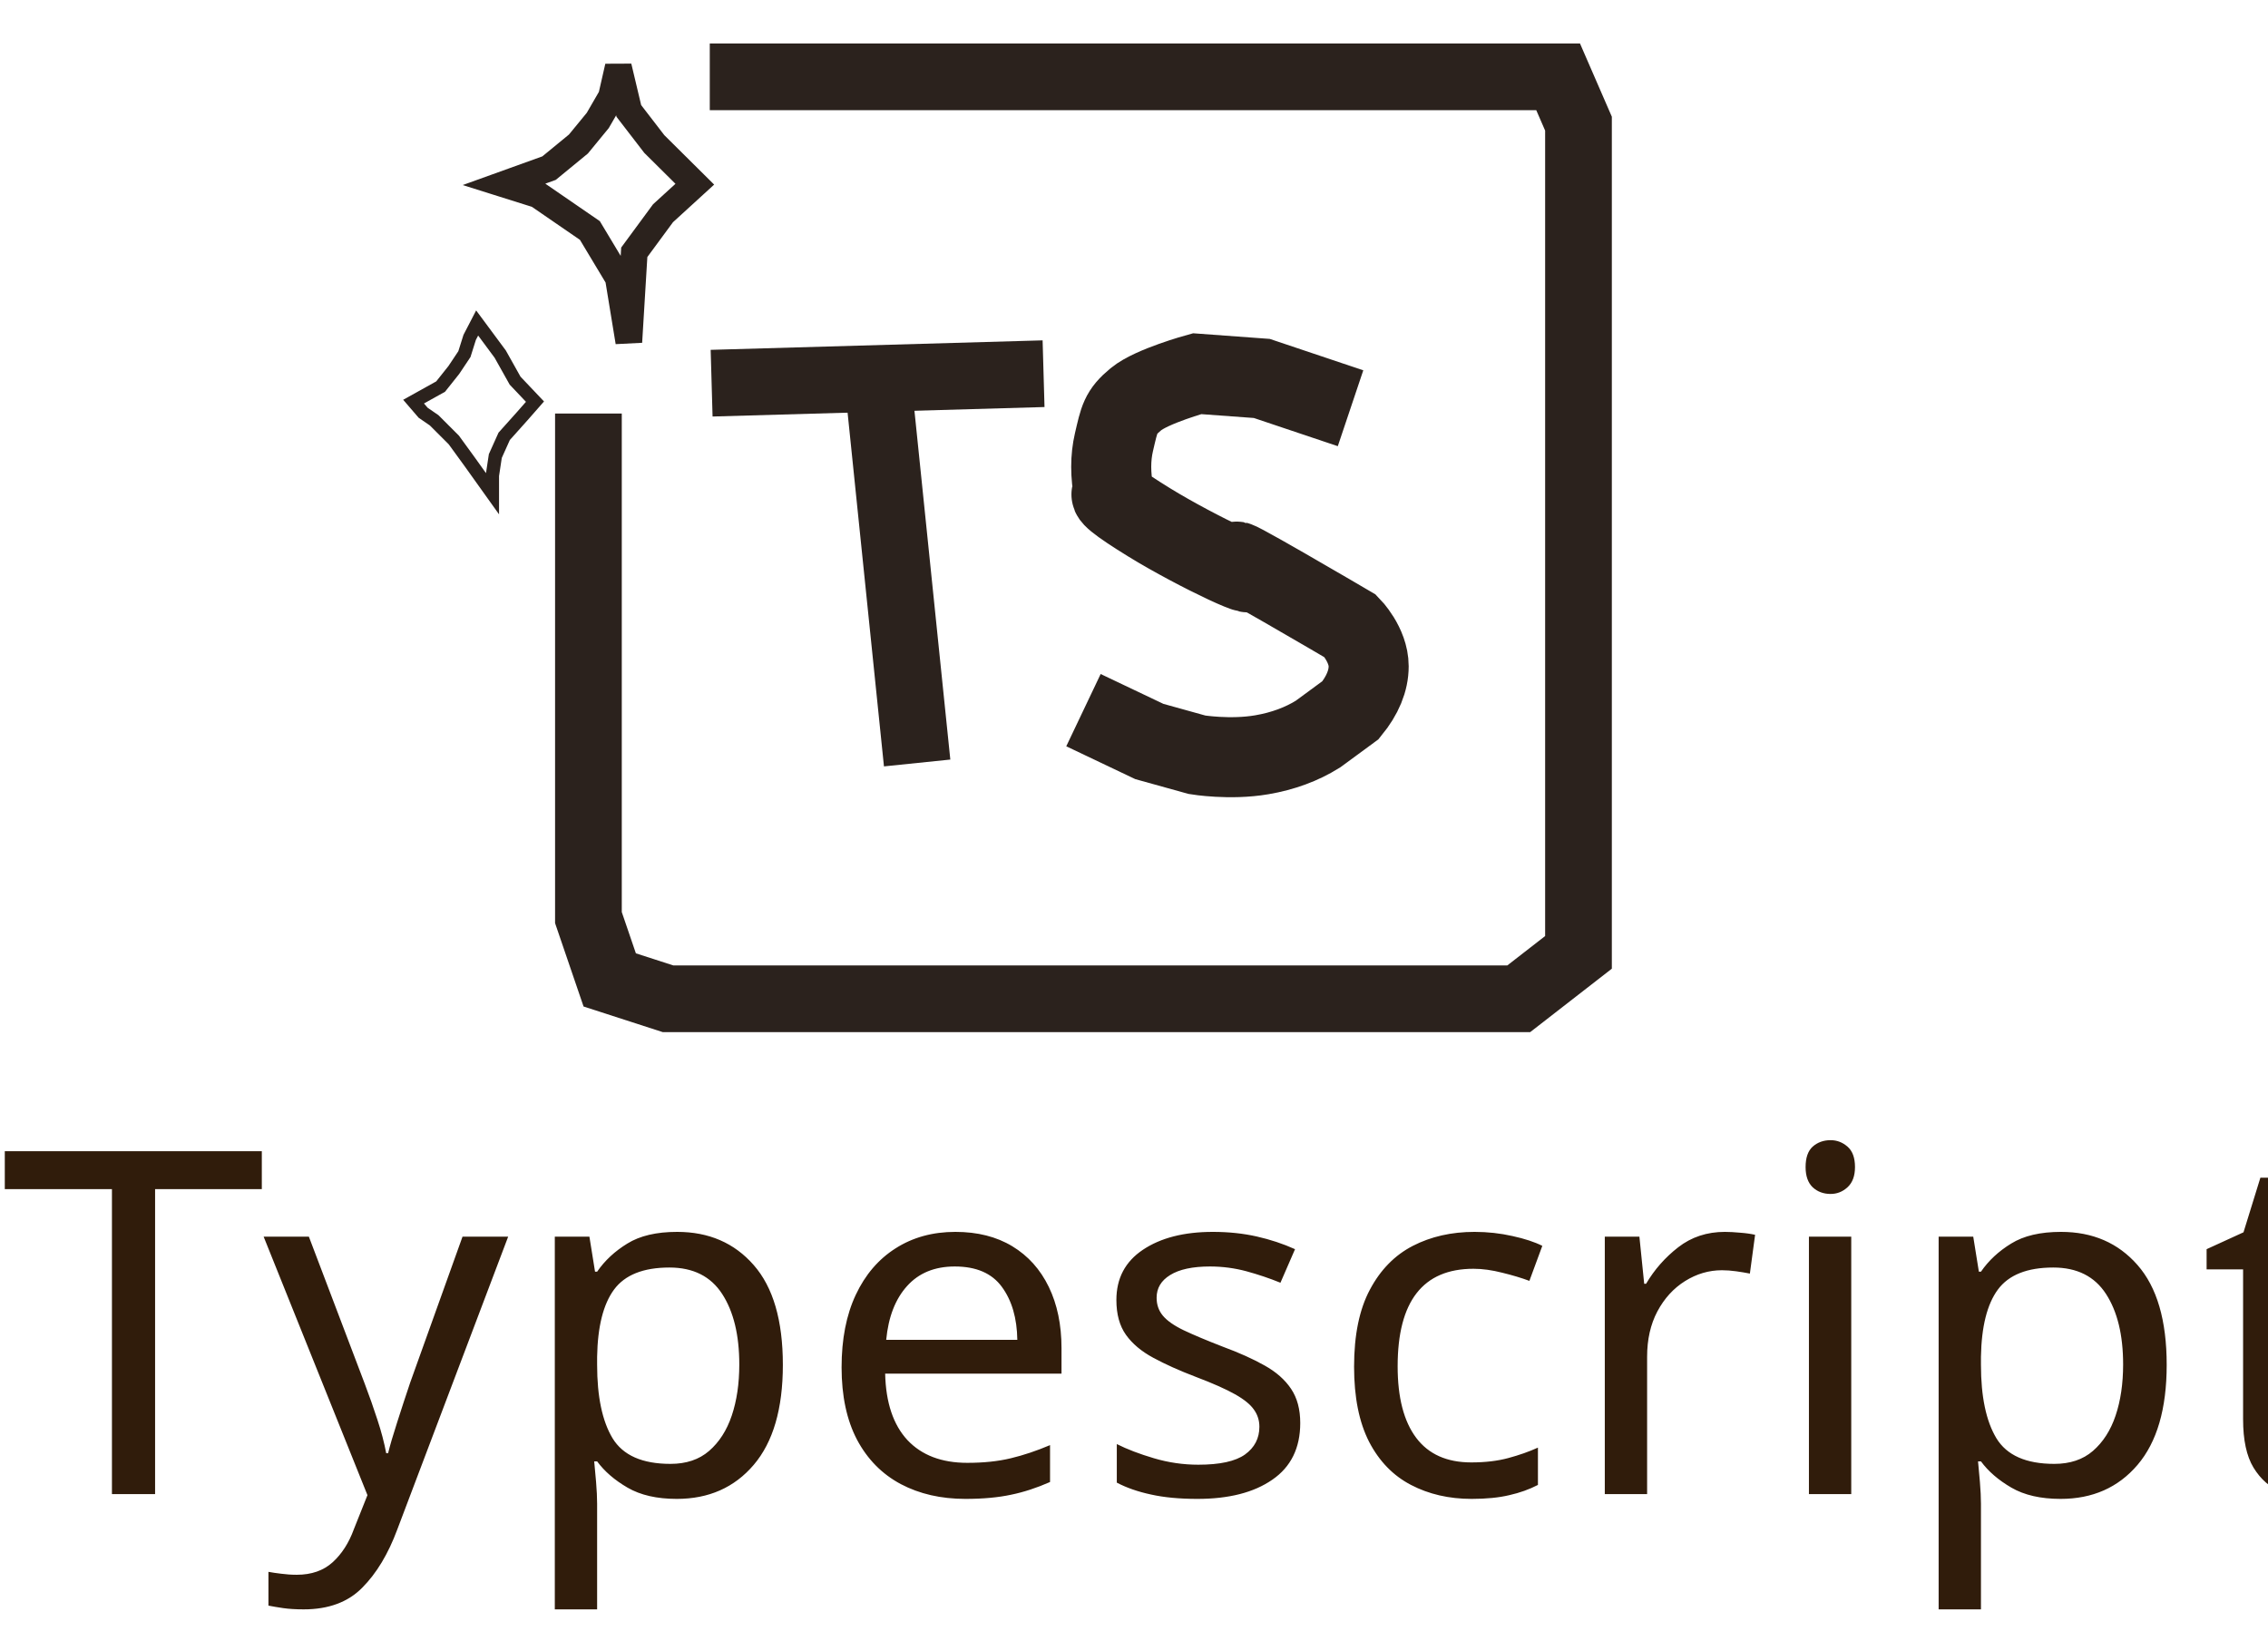
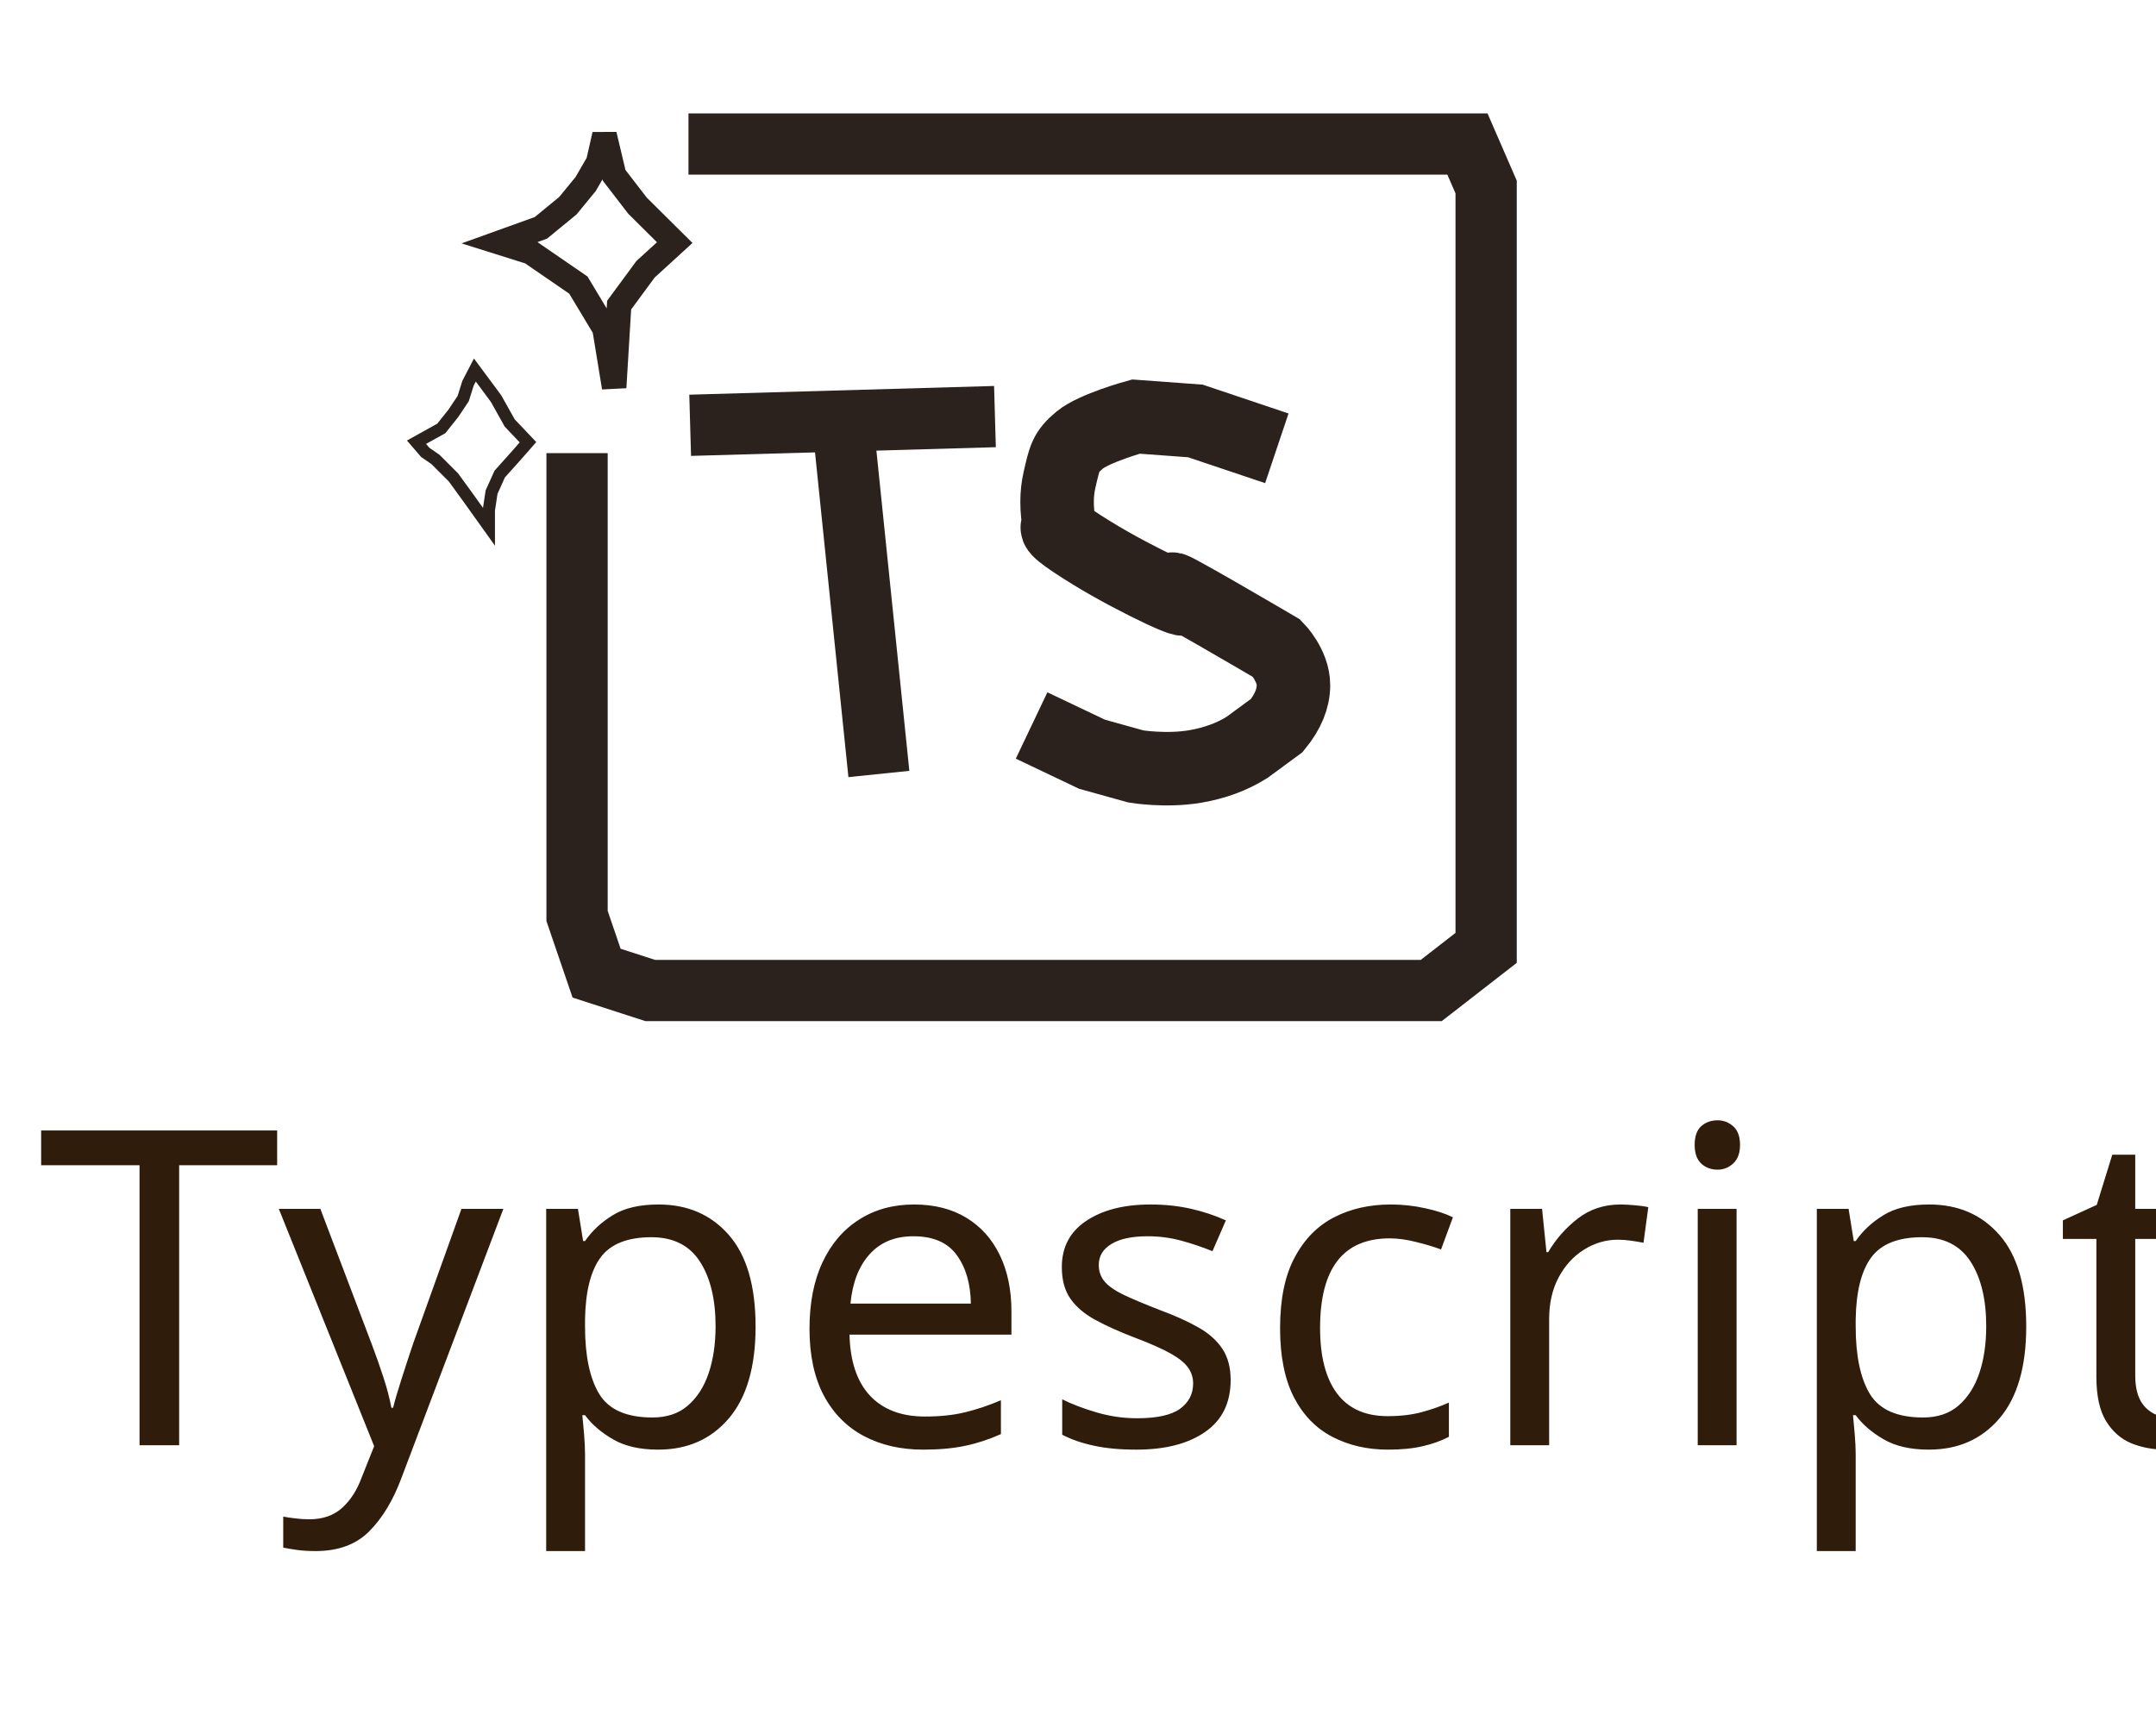
- <svg xmlns="http://www.w3.org/2000/svg" width="170px" height="123px" viewBox="0 0 170 123" version="1.1">
+ <svg xmlns="http://www.w3.org/2000/svg" width="176px" height="140px" viewBox="0 0 176 140" version="1.1">
  <g id="Page-1" stroke="none" stroke-width="1" fill="none" fill-rule="evenodd">
-     <g id="Group-65" transform="translate(0, 5)">
-       <g id="Group-33" transform="translate(31, 0)" stroke="#2B221D">
-         <polyline id="Path-188" stroke-width="5" points="13.106 25.997 13.106 63.785 14.702 68.456 19.079 69.872 82.837 69.872 87.317 66.391 87.317 4.27 85.791 0.76 22.202 0.76" />
-         <polygon id="Path-189" stroke-width="2" points="15.347 0 14.832 2.257 13.807 4.028 12.356 5.796 10.154 7.604 6.81 8.808 9.312 9.595 13.215 12.278 15.347 15.828 16.135 20.636 16.542 13.912 18.696 10.986 21.08 8.808 18.044 5.796 16.135 3.317" />
-         <path d="M0,25.107 L2.027,23.979 L3.018,22.733 L3.81,21.546 L4.206,20.289 L4.765,19.211 L6.495,21.546 L7.609,23.534 L9.1,25.107 L8.165,26.173 L6.791,27.708 L6.127,29.185 L5.906,30.649 C5.906,31.546 5.906,31.995 5.906,31.995 C5.906,31.995 5.34,31.202 4.206,29.617 L3.018,27.983 C2.035,27 1.543,26.508 1.543,26.508 C1.543,26.508 1.268,26.319 0.717,25.94 L0,25.107 Z" id="Path-190" />
-         <line x1="22.34" y1="23.724" x2="47.221" y2="23.013" id="Path-222" stroke-width="5" />
-         <line x1="34.781" y1="23.369" x2="37.745" y2="52.194" id="Path-223" stroke-width="5" />
-         <path d="M70.231,25.603 L63.58,23.369 C60.346,23.132 58.729,23.013 58.729,23.013 C58.729,23.013 55.329,23.949 54.148,24.923 C52.967,25.897 52.906,26.403 52.496,28.154 C52.224,29.322 52.224,30.602 52.496,31.995 C51.887,31.978 52.771,32.701 55.148,34.164 C58.713,36.359 64.502,39.07 62.061,37.387 C59.62,35.705 70.231,41.938 70.231,41.938 C70.231,41.938 71.589,43.318 71.589,44.945 C71.589,46.03 71.136,47.126 70.231,48.234 L67.792,50.026 C66.573,50.789 65.169,51.307 63.58,51.579 C61.196,51.988 58.729,51.579 58.729,51.579 C58.729,51.579 57.536,51.247 55.148,50.583 L50.212,48.234" id="Path-224" stroke-width="6" />
+     <g id="Group-84">
+       <g id="Group-65" transform="translate(3, 11)">
+         <g id="Group-33" transform="translate(31, 0)" stroke="#2B221D">
+           <polyline id="Path-188" stroke-width="5" points="13.106 25.997 13.106 63.785 14.702 68.456 19.079 69.872 82.837 69.872 87.317 66.391 87.317 4.27 85.791 0.76 22.202 0.76" />
+           <polygon id="Path-189" stroke-width="2" points="15.347 0 14.832 2.257 13.807 4.028 12.356 5.796 10.154 7.604 6.81 8.808 9.312 9.595 13.215 12.278 15.347 15.828 16.135 20.636 16.542 13.912 18.696 10.986 21.08 8.808 18.044 5.796 16.135 3.317" />
+           <path d="M0,25.107 L2.027,23.979 L3.018,22.733 L3.81,21.546 L4.206,20.289 L4.765,19.211 L6.495,21.546 L7.609,23.534 L9.1,25.107 L8.165,26.173 L6.791,27.708 L6.127,29.185 L5.906,30.649 C5.906,31.546 5.906,31.995 5.906,31.995 C5.906,31.995 5.34,31.202 4.206,29.617 L3.018,27.983 C2.035,27 1.543,26.508 1.543,26.508 C1.543,26.508 1.268,26.319 0.717,25.94 L0,25.107 Z" id="Path-190" />
+           <line x1="22.34" y1="23.724" x2="47.221" y2="23.013" id="Path-222" stroke-width="5" />
+           <line x1="34.781" y1="23.369" x2="37.745" y2="52.194" id="Path-223" stroke-width="5" />
+           <path d="M70.231,25.603 L63.58,23.369 C60.346,23.132 58.729,23.013 58.729,23.013 C58.729,23.013 55.329,23.949 54.148,24.923 C52.967,25.897 52.906,26.403 52.496,28.154 C52.224,29.322 52.224,30.602 52.496,31.995 C51.887,31.978 52.771,32.701 55.148,34.164 C58.713,36.359 64.502,39.07 62.061,37.387 C59.62,35.705 70.231,41.938 70.231,41.938 C70.231,41.938 71.589,43.318 71.589,44.945 C71.589,46.03 71.136,47.126 70.231,48.234 L67.792,50.026 C66.573,50.789 65.169,51.307 63.58,51.579 C61.196,51.988 58.729,51.579 58.729,51.579 C58.729,51.579 57.536,51.247 55.148,50.583 L50.212,48.234" id="Path-224" stroke-width="6" />
+         </g>
+         <text id="Typescript" font-family="BobbyJonesSoft-Regular, Bobby Jones Soft" font-size="36" font-weight="normal" letter-spacing="0.434" fill="#301C0B">
+           <tspan x="0" y="107">Typescript</tspan>
+         </text>
      </g>
-       <text id="Typescript" font-family="BobbyJonesSoft-Regular, Bobby Jones Soft" font-size="36" font-weight="normal" letter-spacing="0.434" fill="#301C0B">
-         <tspan x="0" y="107">Typescript</tspan>
-       </text>
+       <rect id="Rectangle" x="0" y="0" width="176" height="140" />
    </g>
  </g>
</svg>
